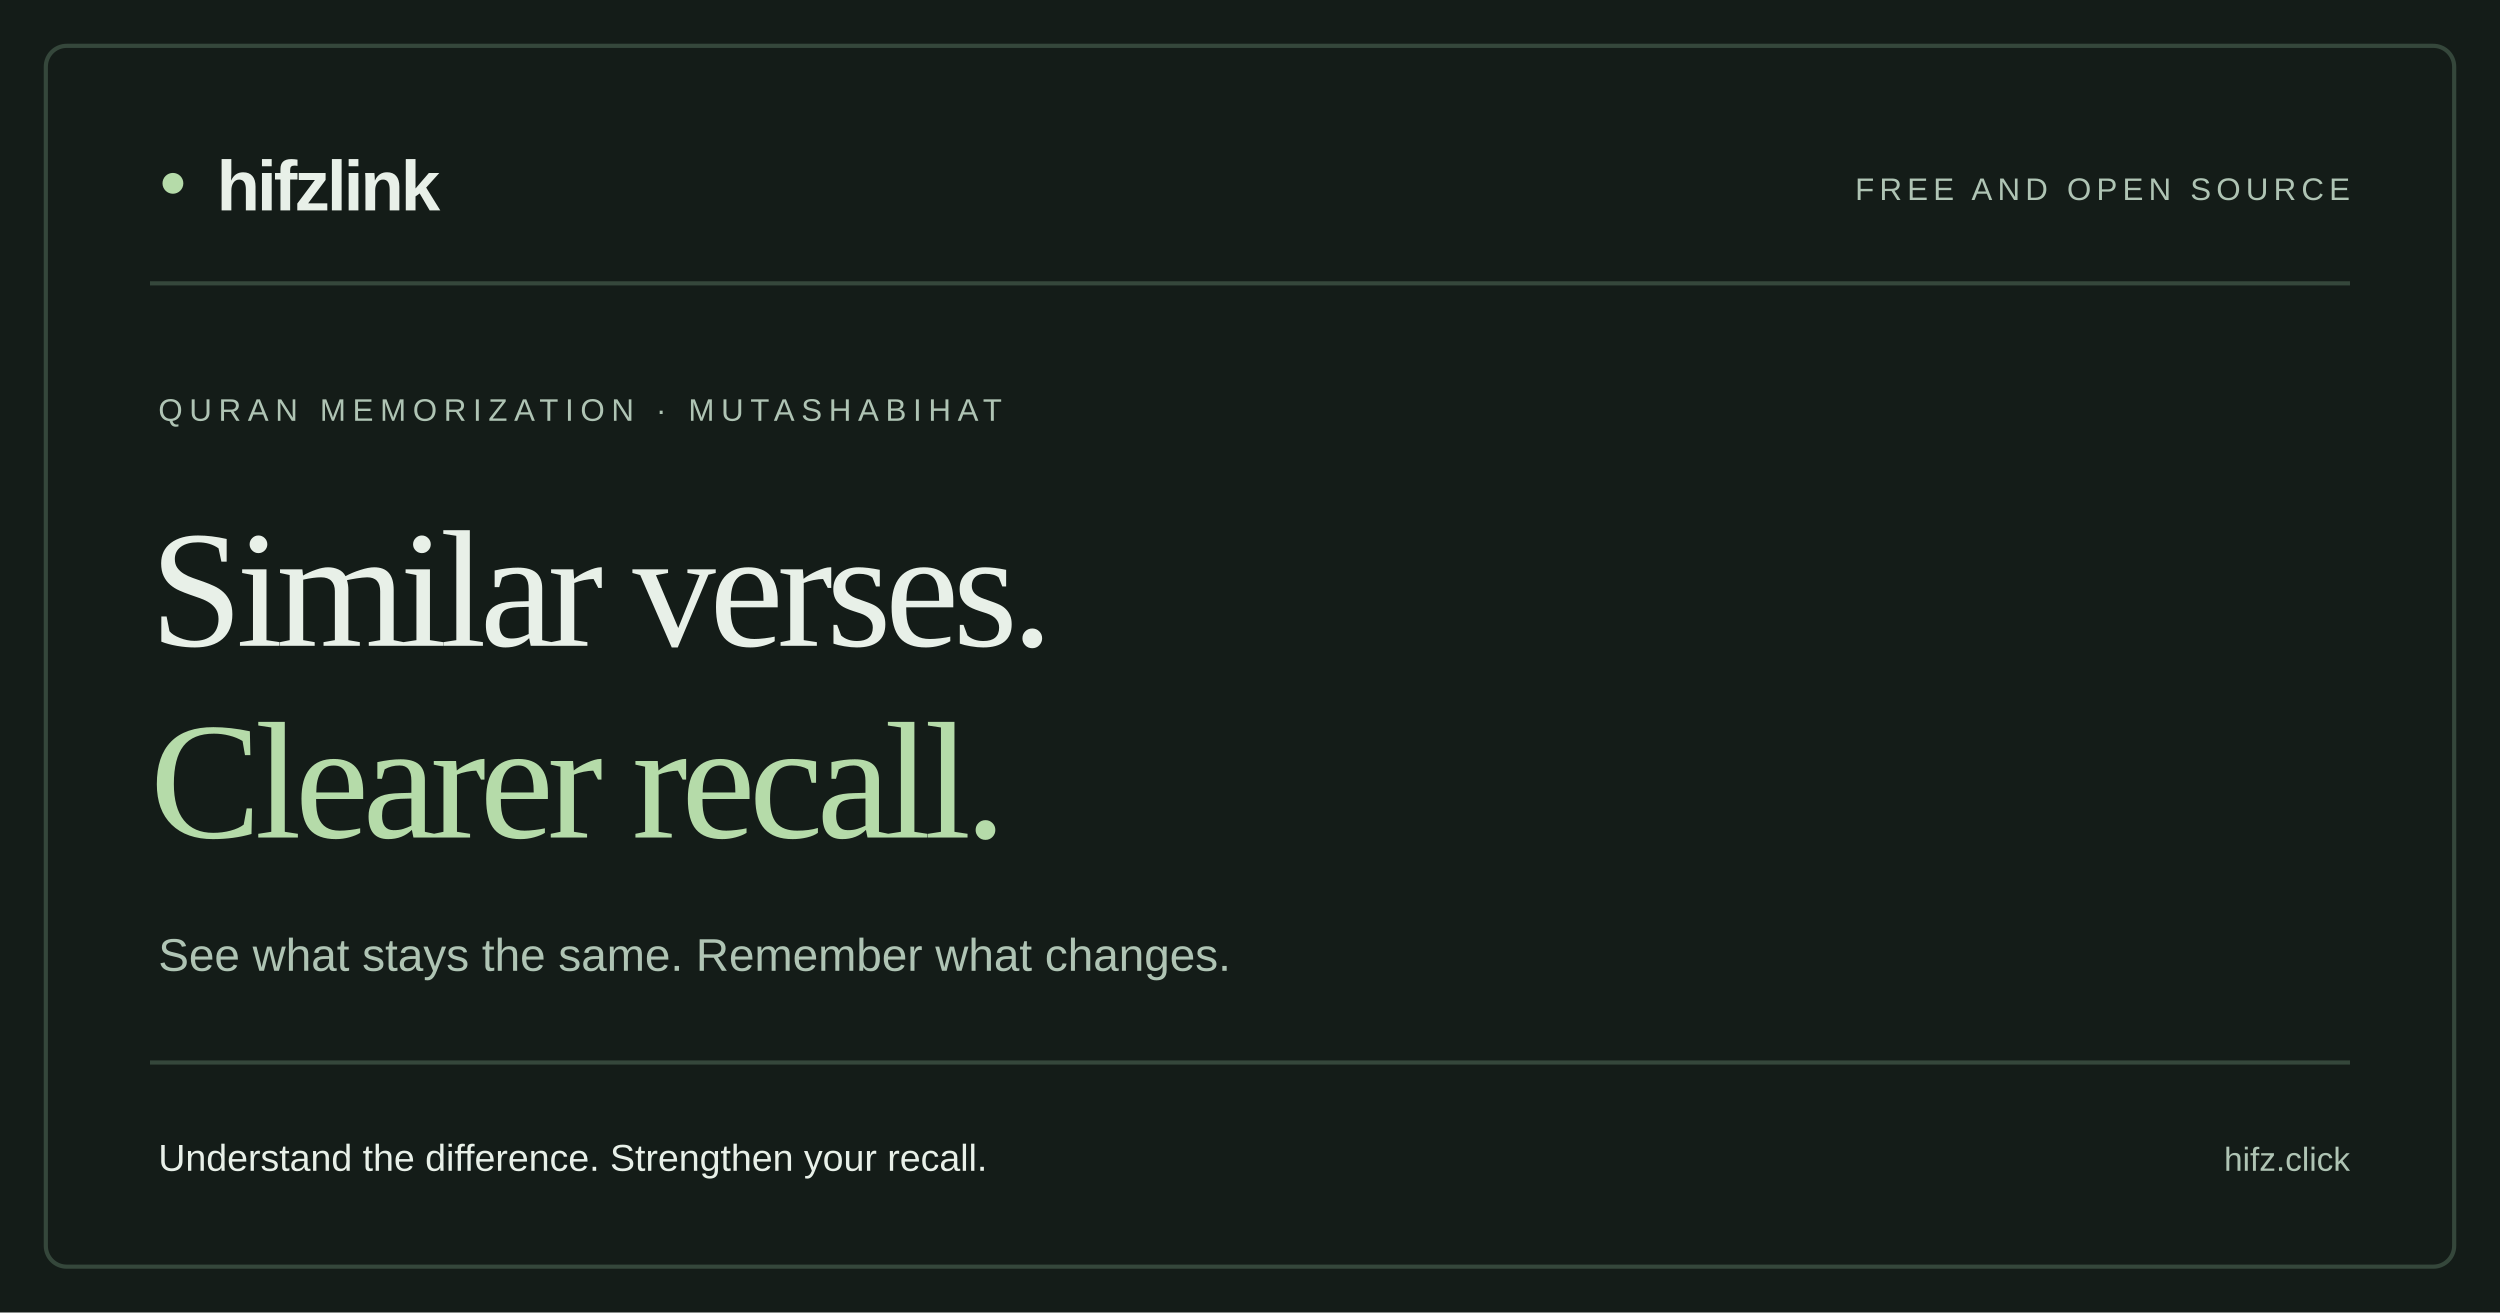
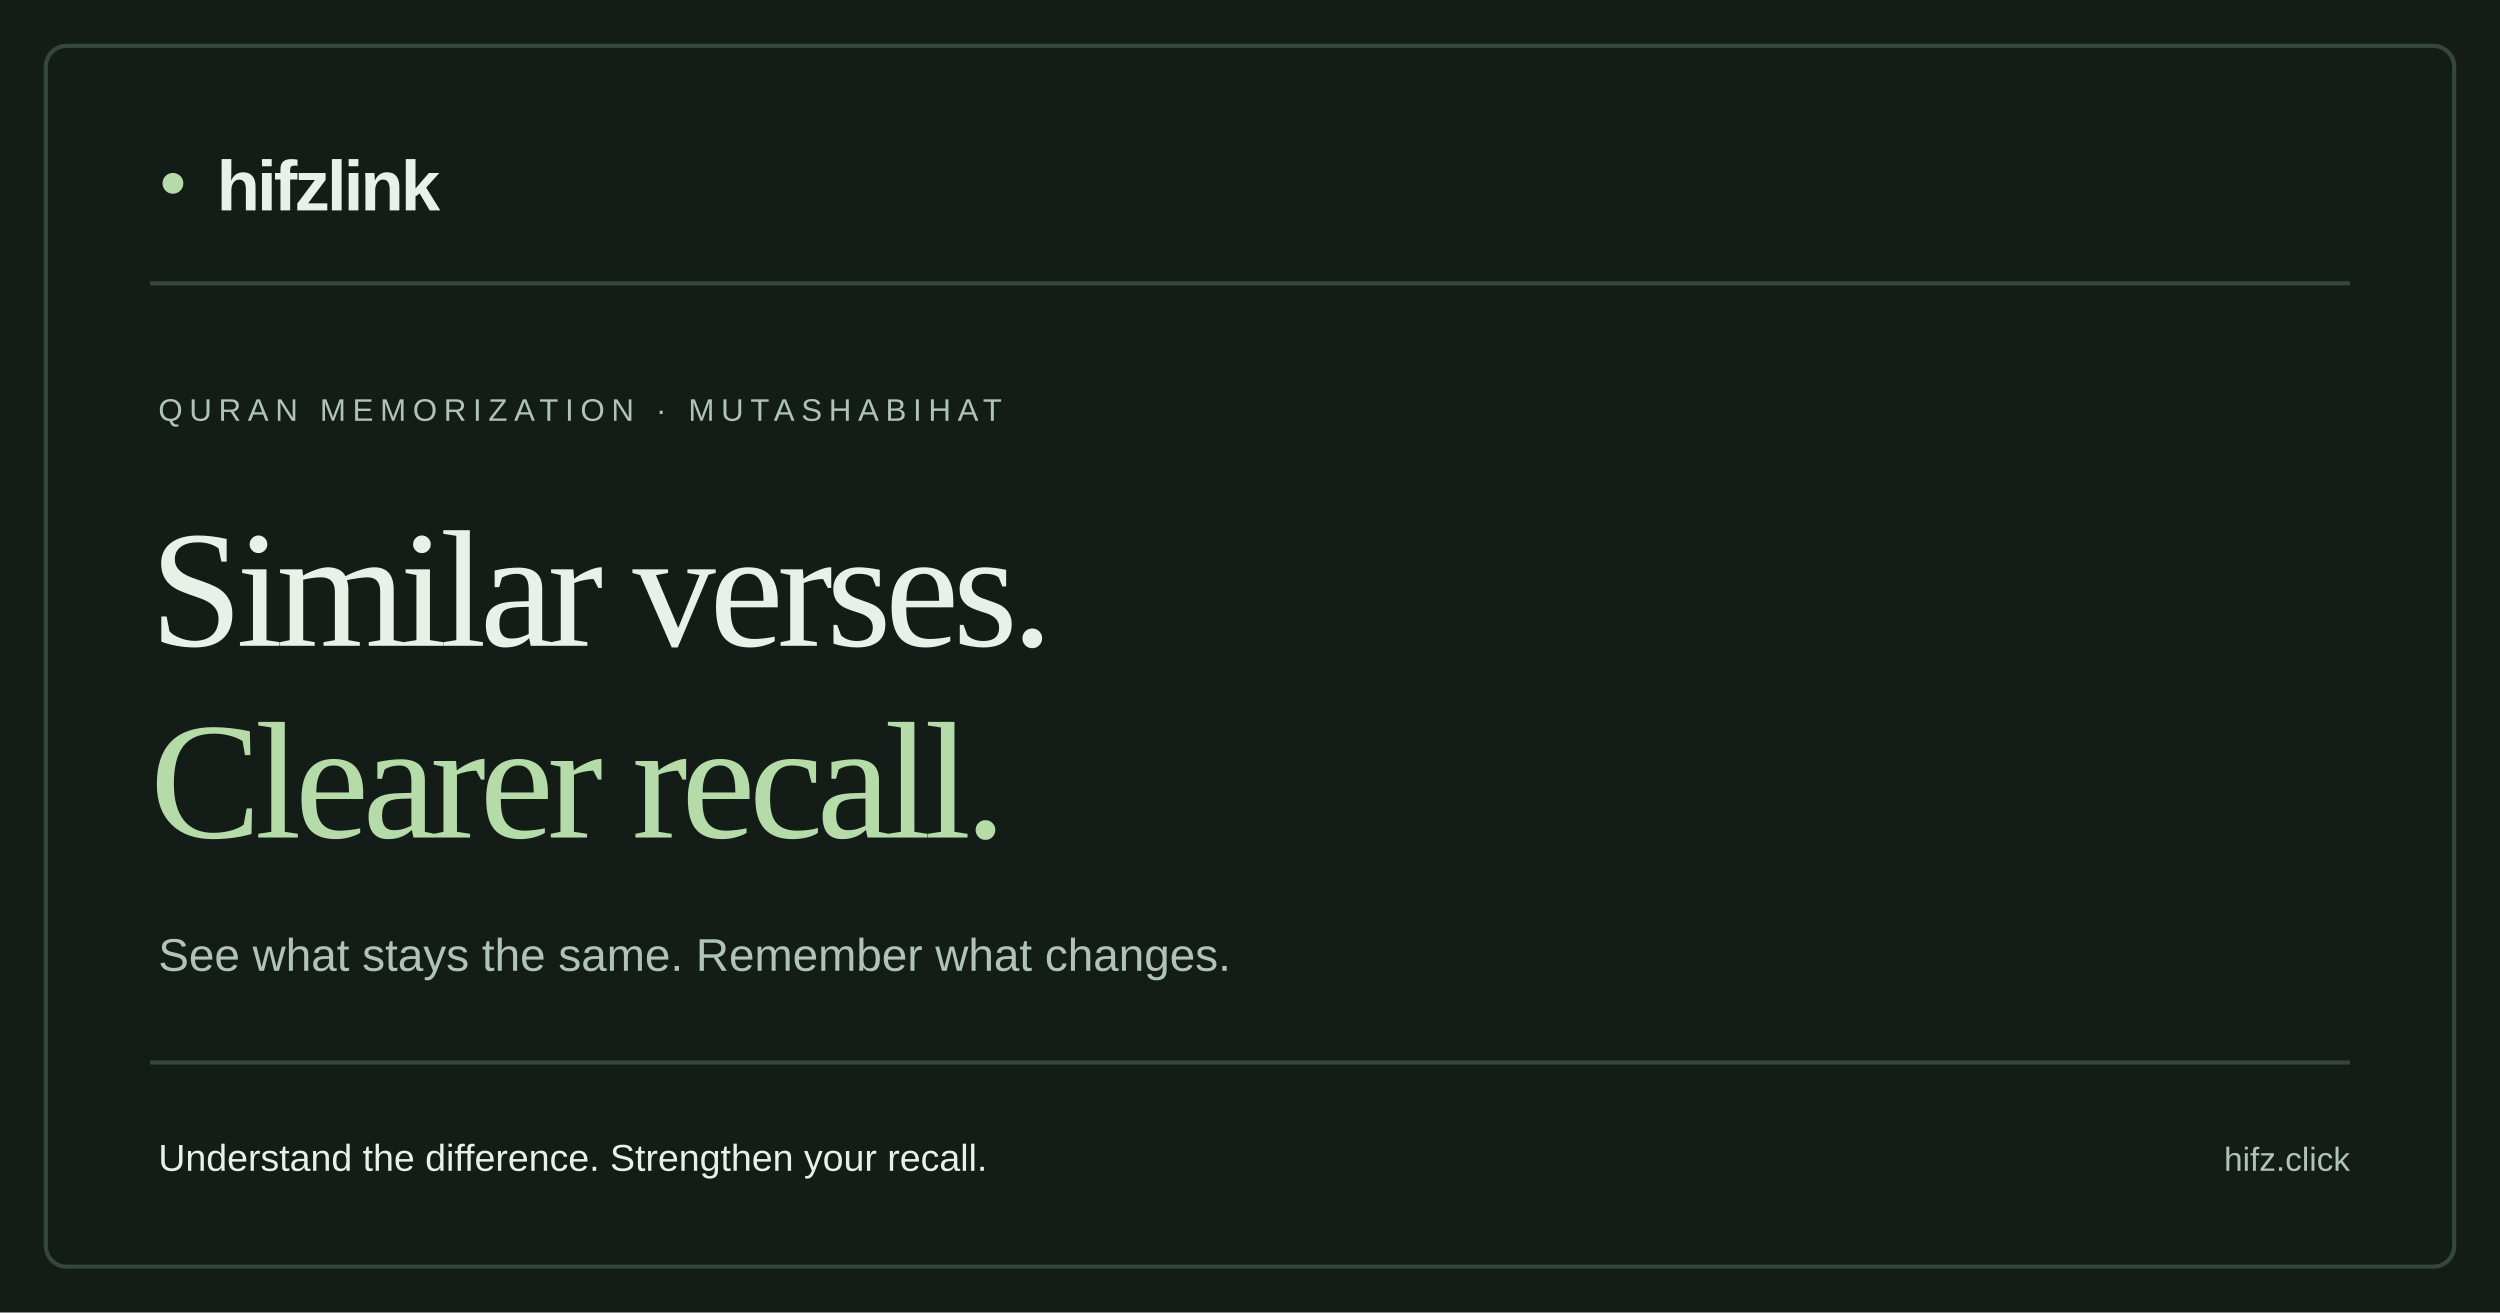
<svg xmlns="http://www.w3.org/2000/svg" width="1200" height="630" viewBox="0 0 1200 630">
  <rect width="1200" height="630" fill="#141c18" />
  <rect x="22" y="22" width="1156" height="586" rx="10" fill="none" stroke="#35473b" stroke-width="2" />
  <path d="M72 136H1128" stroke="#35473b" stroke-width="2" />
  <path d="M72 510H1128" stroke="#35473b" stroke-width="2" />
  <circle cx="83" cy="88" r="5" fill="#b5dba9" />
  <text x="104" y="101" fill="#e8f0e8" font-family="Arial, Helvetica, sans-serif" font-size="34" font-weight="600" letter-spacing="-1.4">hifzlink</text>
-   <text x="1128" y="96" text-anchor="end" fill="#afc4b4" font-family="Arial, Helvetica, sans-serif" font-size="15" letter-spacing="2.5">FREE AND OPEN SOURCE</text>
  <text x="76" y="202" fill="#afc4b4" font-family="Arial, Helvetica, sans-serif" font-size="15" letter-spacing="3.2">QURAN MEMORIZATION · MUTASHABIHAT</text>
  <text x="72" y="310" fill="#e8f0e8" font-family="Georgia, 'Times New Roman', serif" font-size="80" letter-spacing="-3">Similar verses.</text>
  <text x="72" y="402" fill="#b5dba9" font-family="Georgia, 'Times New Roman', serif" font-size="80" letter-spacing="-3">Clearer recall.</text>
  <text x="76" y="466" fill="#afc4b4" font-family="Arial, Helvetica, sans-serif" font-size="22">See what stays the same. Remember what changes.</text>
  <text x="76" y="562" fill="#e8f0e8" font-family="Arial, Helvetica, sans-serif" font-size="18">Understand the difference. Strengthen your recall.</text>
  <text x="1128" y="562" text-anchor="end" fill="#afc4b4" font-family="Arial, Helvetica, sans-serif" font-size="16">hifz.click</text>
</svg>
